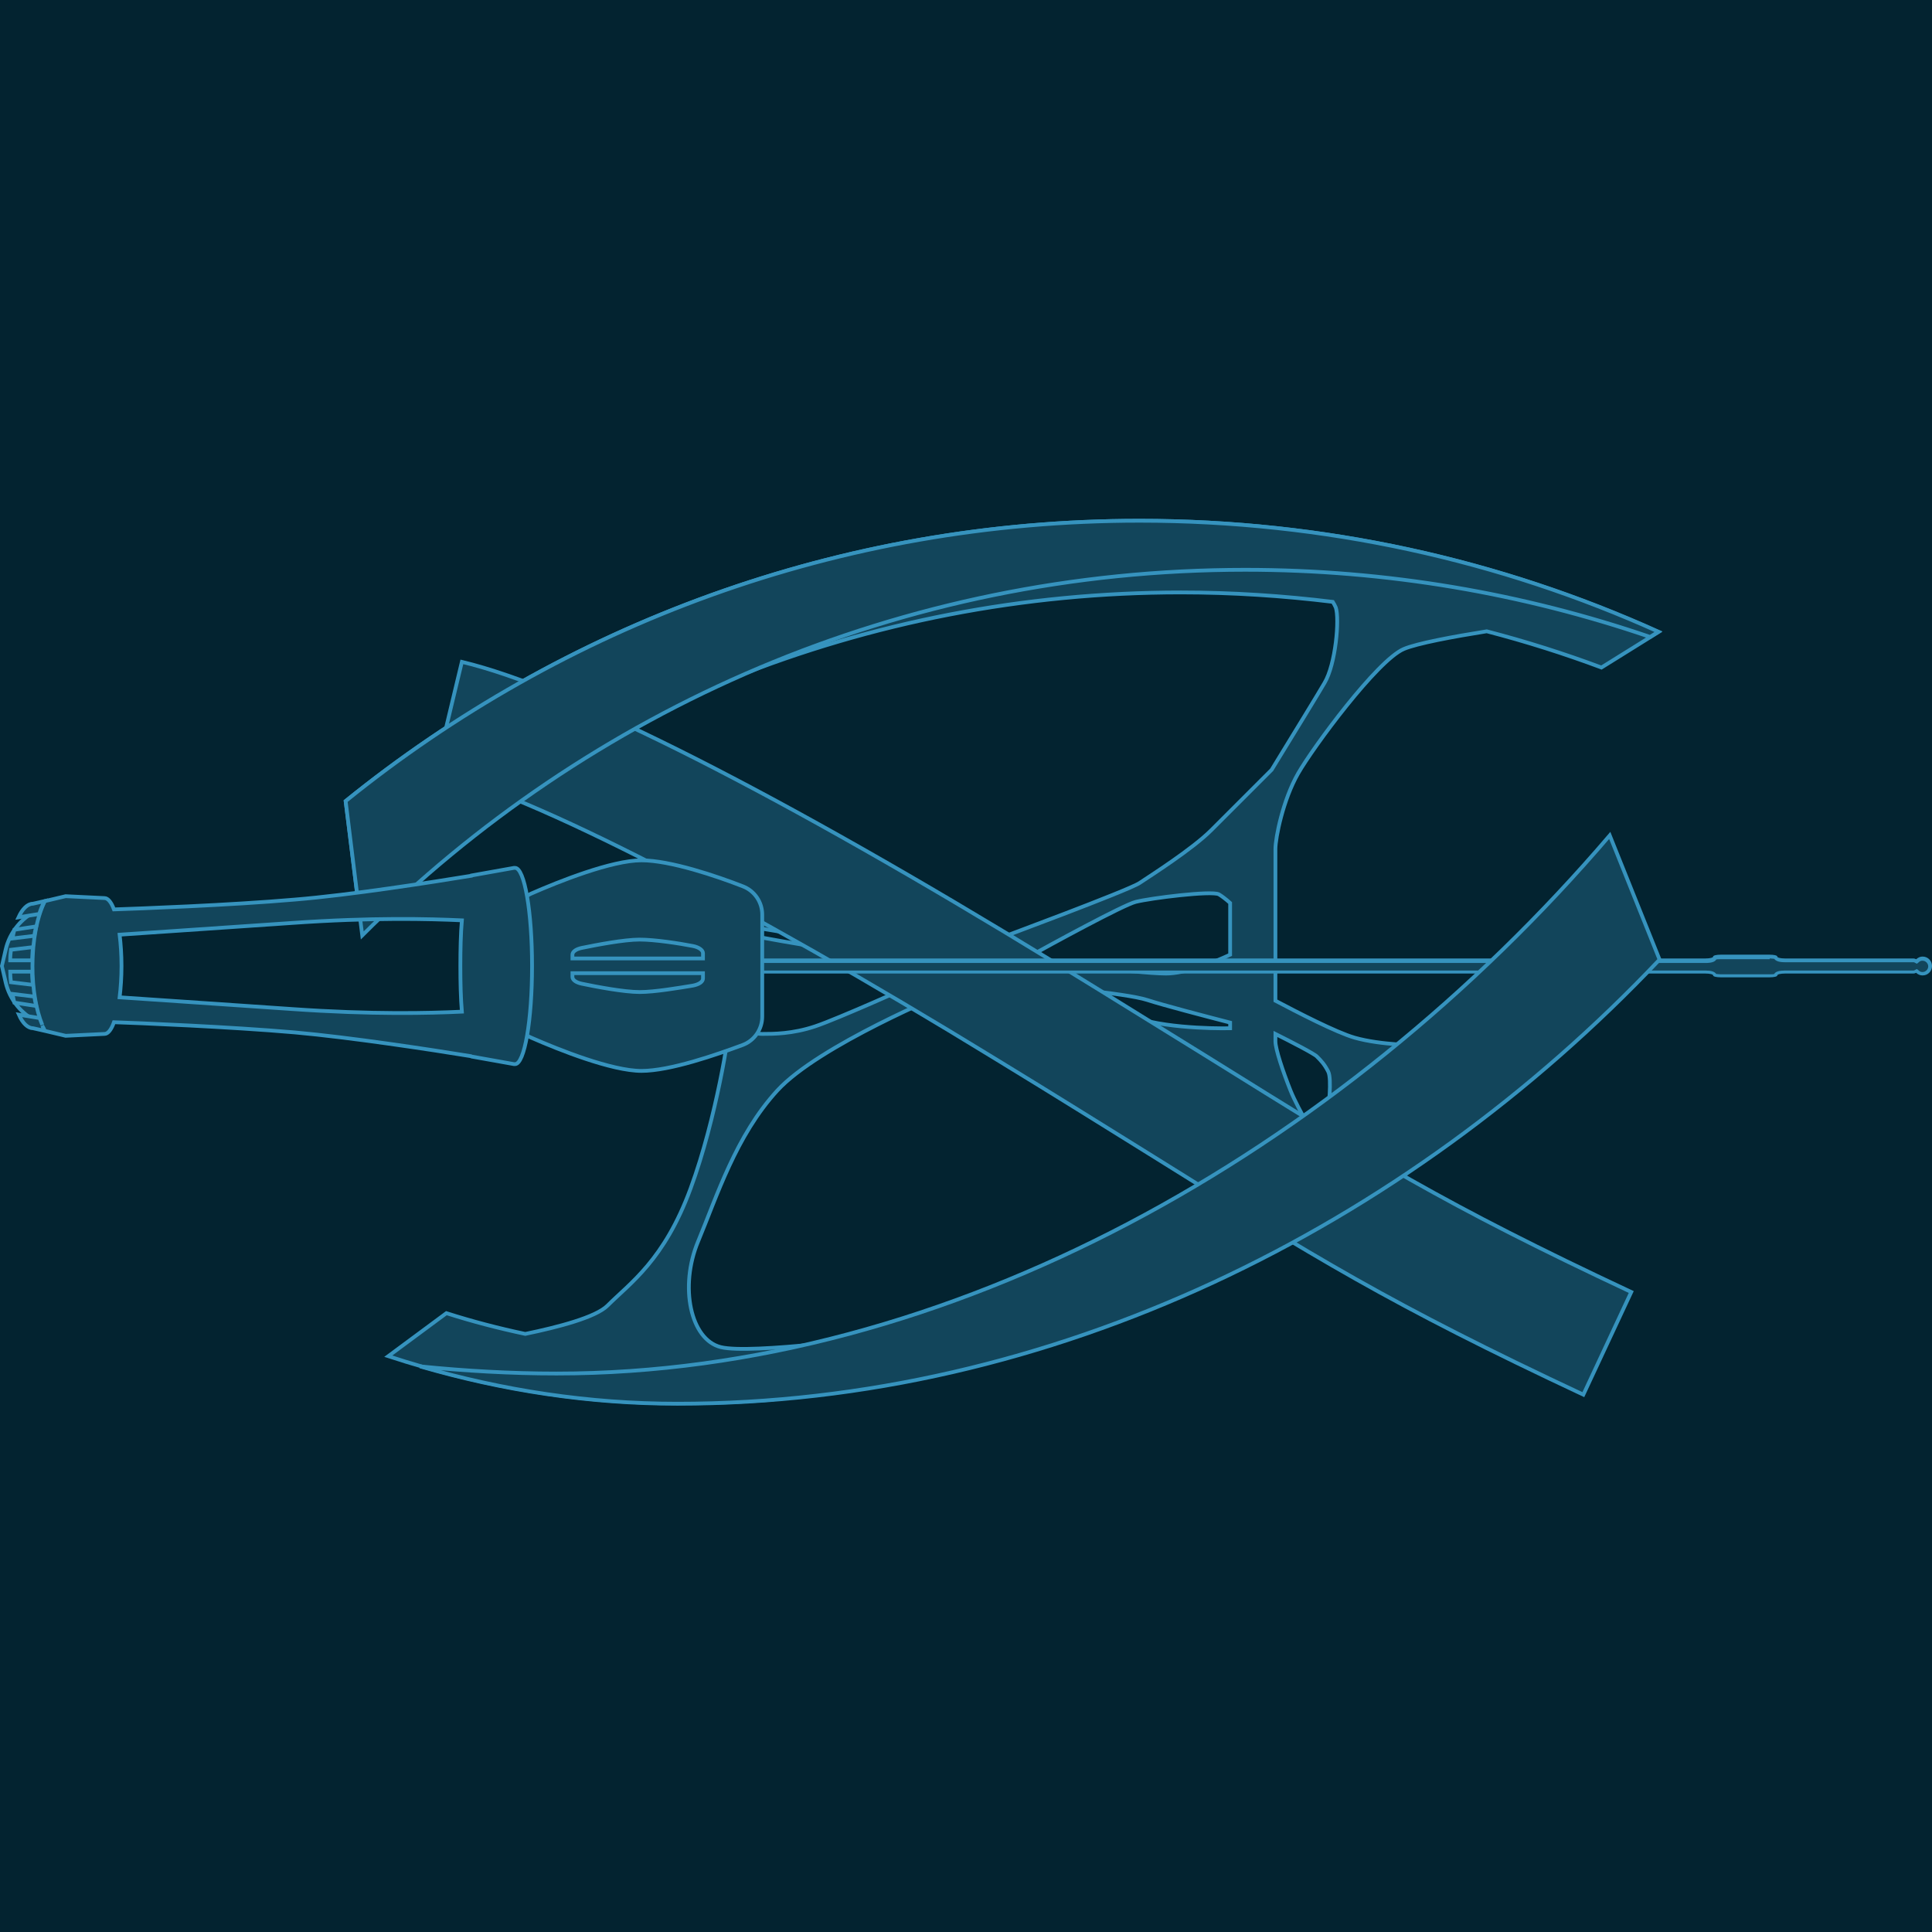
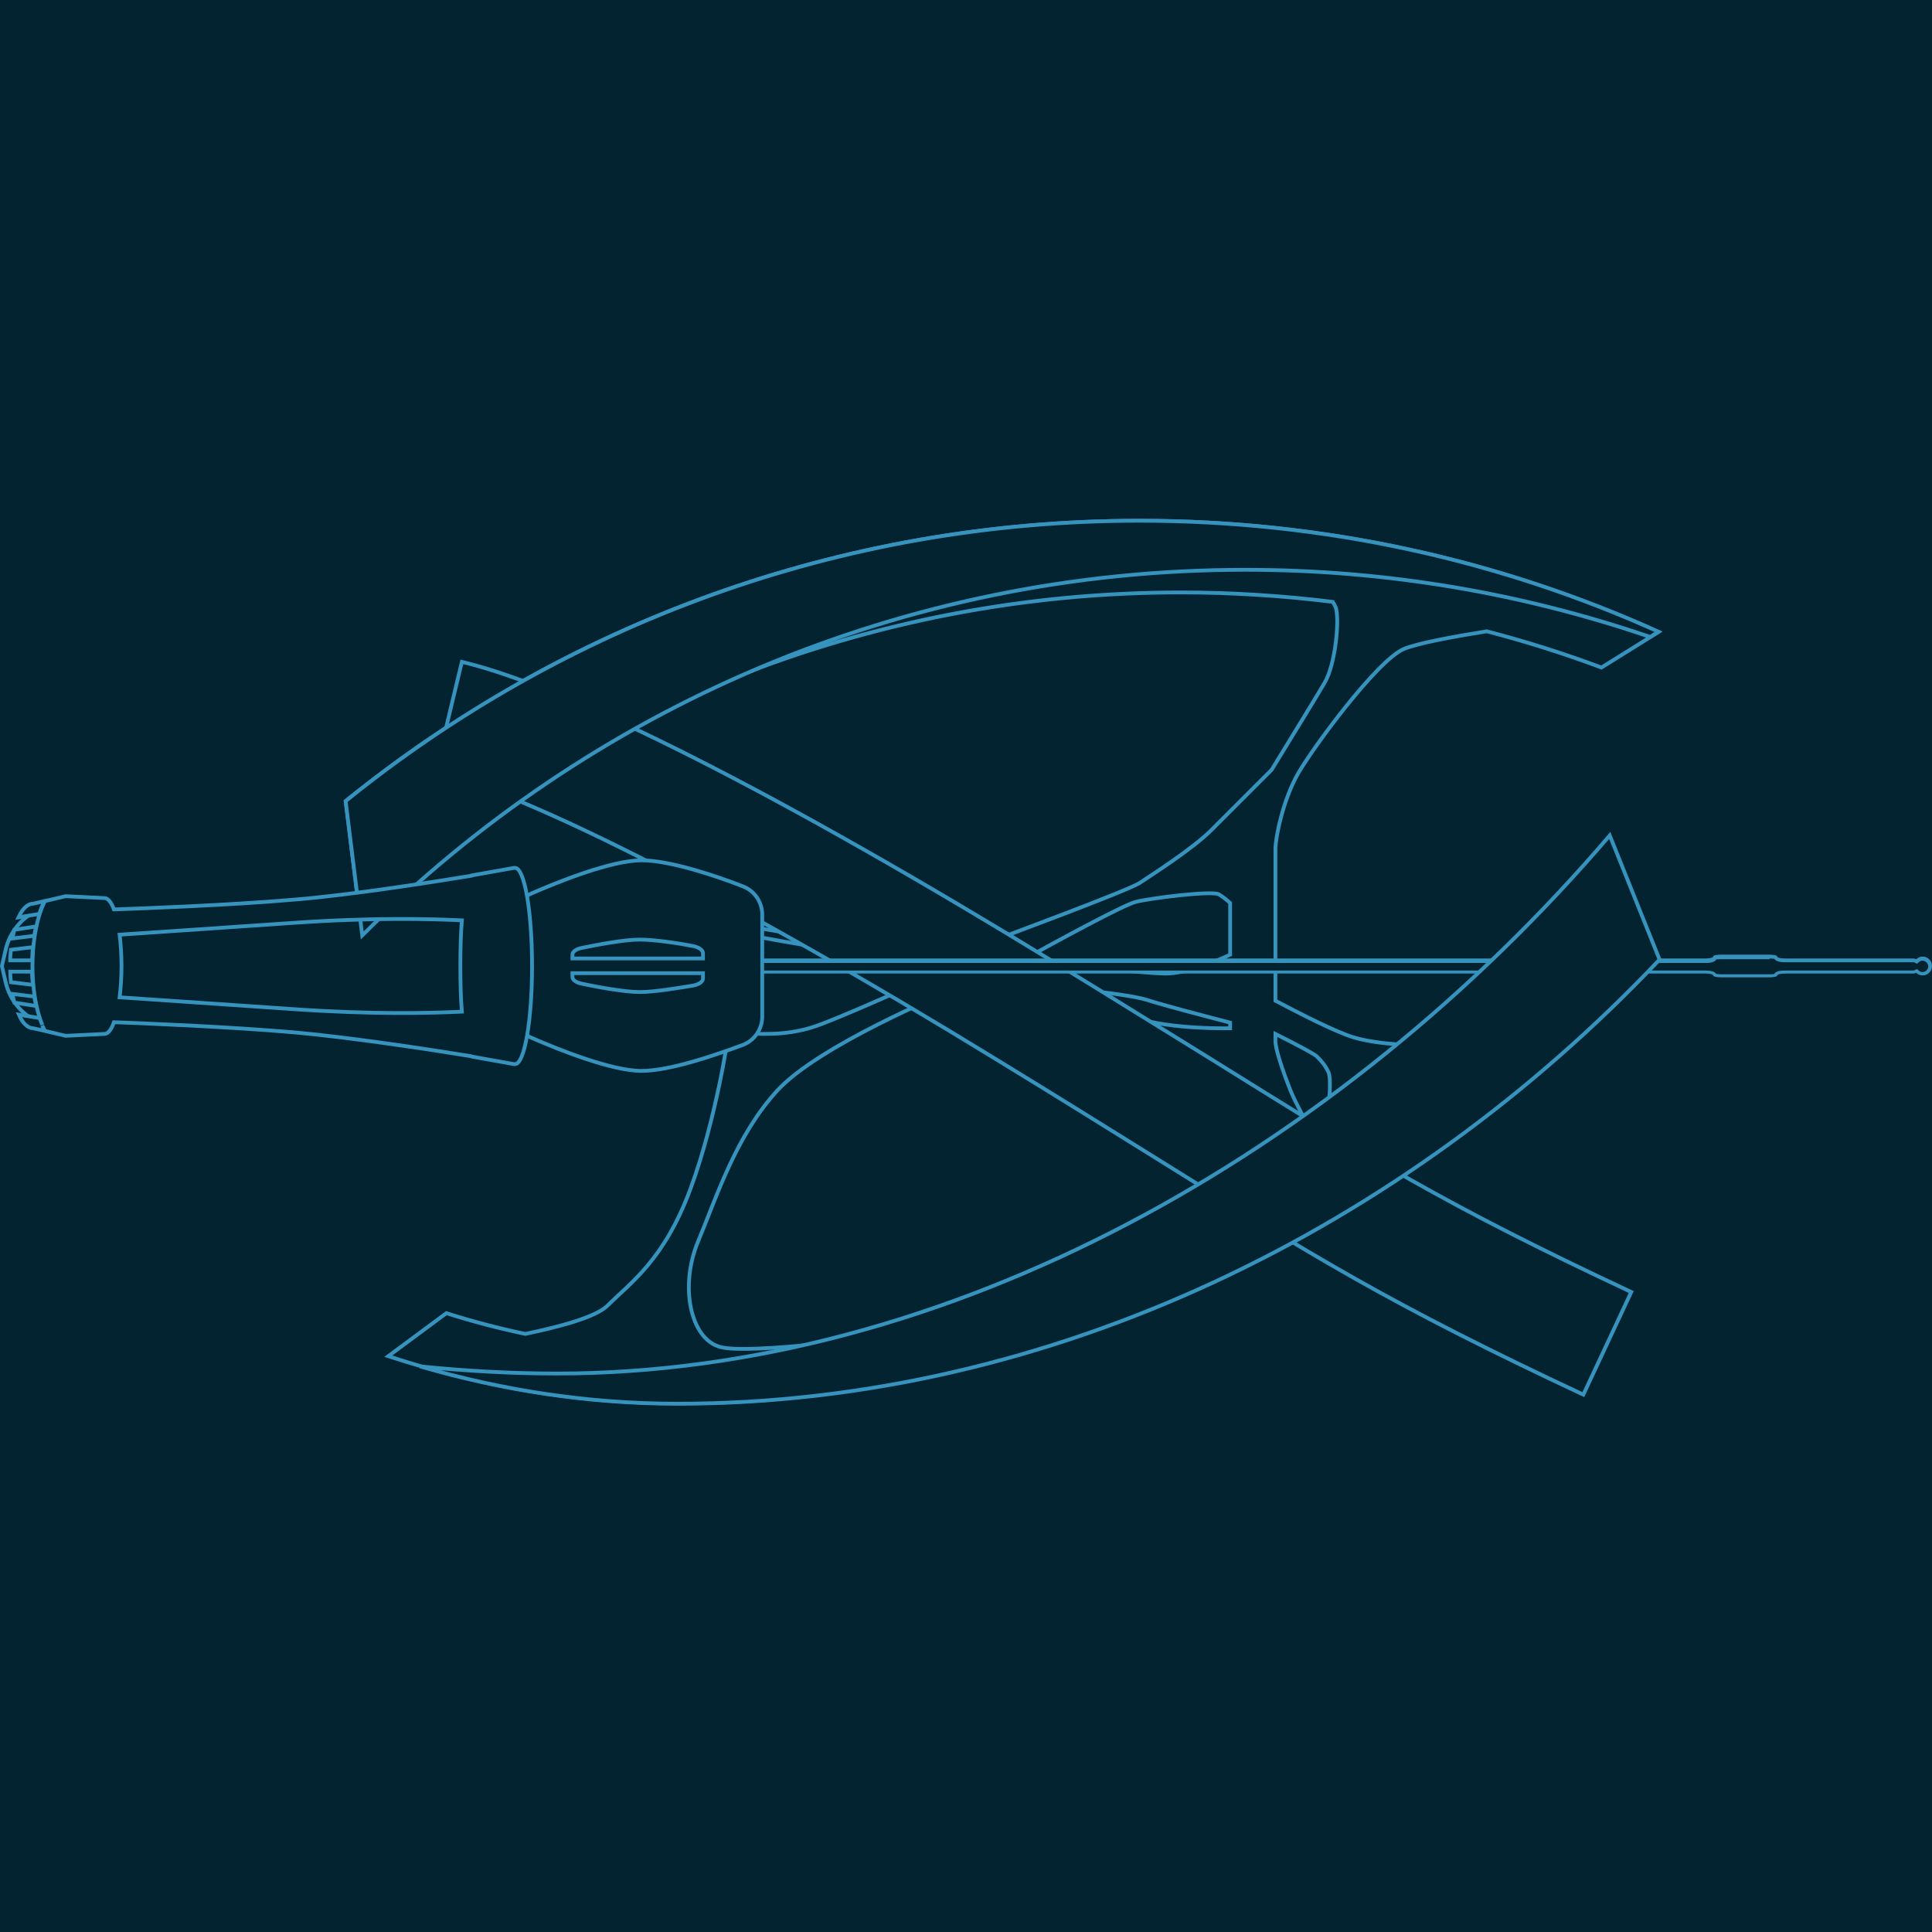
<svg xmlns="http://www.w3.org/2000/svg" version="1.1" x="0" y="0" viewBox="0 0 512 512" xml:space="preserve">
-   <style type="text/css">.st1{stroke:#3693be;stroke-miterlimit:10}.st1,.st2{fill:#12455b}.st3{fill:#3693be}</style>
-   <path fill="#032330" d="M0 0h512v512H0z" />
+   <style type="text/css">.st0,.st1{fill:#032330}.st1{stroke:#3693be;stroke-miterlimit:10}.st2{fill:#3693be}</style>
+   <path class="st0" d="M0 0h512v512H0z" />
  <path class="st1" d="M344 205c4-7 21-30 28-33 3.5-1.5 13.2-3.3 22-4.7 10.4 2.7 20.5 5.9 30.4 9.6l15.1-9.4C397.6 148.5 351 138 302 138c-79.7 0-152.9 27.8-210.4 74.3l3.7 29.8C152.5 189.3 229 157 313 157c13.6 0 27.1.9 40.2 2.5.3.5.6 1 .8 1.5 1 3 0 15-3 20-1.5 2.6-8 13.2-14 23l-16 16c-5 5-16 12-19 14s-38.1 15-38.1 15H244s-16.7-4.2-28.5-8-28-9-28-9v11.7l31.7 5.3 22.8 4v.8c-4.7-.5-16.6-1.8-22.6-2.5-7.6-.8-27.3-4.7-27.3-4.7v9.4H242v5s-20 9-26 11-11 2-14 2-8.7-2-8.7-2c0 1-3.3 24-10.3 43s-16 25-22 31c-3.1 3.1-13.1 5.7-21.8 7.5-7.1-1.5-14-3.3-20.9-5.5l-15.4 11.4c24.7 8.1 50.3 12.5 76.6 12.5 8.5 0 16.9-.3 25.3-1l4.4-11.2L235 354s-36 5-44 3-11-16-6-28 10-28 21-40 45-26 45-26h21l54 27 24 14s-6-10-8-15-4-11-4-13v-2c4.2 2.1 10.4 5.3 11 6 1 1 2 2 3 4s0 10 0 10l26-16-2-1s-10 0-17-2c-4.9-1.4-15.3-6.8-21-9.8V225c0-3 2-13 6-20zm-21 32c.7.4 1.9 1.3 3 2.3V253c-4.5 2.1-11.8 5-17 5-8 0-37-4-37-4v-.1c6.3-3.5 25.7-14.1 29-14.9 4-1 20-3 22-2zm-24.8 31.5c-2.9-1.6-7-3.9-11.1-6.1 6.9.7 14.1 1.7 16.9 2.6 4.3 1.4 15.8 4.4 22 6v1.5c-4.5.1-20.7-.1-27.8-4z" />
  <path class="st1" d="M419.6 369.6c-51.2-24-71.2-36.4-114.9-63.7-11.6-7.2-24.7-15.4-40.6-25.1-68-41.7-123.5-70.2-148.7-76.2l7-29.2c28.9 6.9 84.7 35.3 157.3 79.8 16 9.8 29.1 18 40.8 25.2 42.7 26.6 62.1 38.7 111.8 62l-12.7 27.2z" />
-   <path class="st2" d="M456 258.5c-.8 0-1.3-.1-1.5-.2-.2-.7-1.4-.8-2.5-.8H188c-.8 0-1.5-.7-1.5-1.5s.7-1.5 1.5-1.5h264c1 0 2.3-.1 2.5-.8.2-.1.7-.2 1.5-.2h13c.8 0 1.3.1 1.5.2.2.7 1.4.8 2.5.8h34c.2 0 .4 0 .6.1l.3.1.2-.2c.4-.3.9-.5 1.4-.5 1.1 0 2 .9 2 2s-.9 2-2 2c-.5 0-1-.2-1.4-.5l-.2-.2-.3.1c-.2.1-.4.1-.6.1h-34c-1 0-2.3.1-2.5.8-.2.1-.7.2-1.5.2h-13z" />
-   <path class="st3" d="M469 254c.5 0 .9.1 1.2.1.4.6 1.3.9 2.8.9h34c.1 0 .3 0 .4.1l.6.3.5-.4c.3-.3.6-.4 1-.4.8 0 1.5.7 1.5 1.5s-.7 1.5-1.5 1.5c-.4 0-.7-.1-1-.4l-.5-.4-.6.3c-.1.1-.3.1-.4.1h-34c-1.5 0-2.5.3-2.8.9-.2.1-.6.1-1.2.1h-13c-.5 0-.9-.1-1.2-.1-.4-.6-1.3-.9-2.8-.9H188c-.6 0-1-.4-1-1s.4-1 1-1h264c1.5 0 2.5-.3 2.8-.9.2-.1.6-.1 1.2-.1h13m0-1.2h-13c-1.1 0-2 .2-2 .5s-.9.5-2 .5H188c-1.1 0-2 .9-2 2s.9 2 2 2h264c1.1 0 2 .2 2 .5s.9.5 2 .5h13c1.1 0 2-.2 2-.5s.9-.5 2-.5h34c.3 0 .6-.1.8-.2.4.4 1 .7 1.7.7 1.4 0 2.5-1.1 2.5-2.5s-1.1-2.5-2.5-2.5c-.7 0-1.2.3-1.7.7-.2-.1-.5-.2-.8-.2h-34c-1.1 0-2-.2-2-.5s-.9-.5-2-.5z" />
+   <path class="st0" d="M456 258.5c-.8 0-1.3-.1-1.5-.2-.2-.7-1.4-.8-2.5-.8H188c-.8 0-1.5-.7-1.5-1.5s.7-1.5 1.5-1.5h264c1 0 2.3-.1 2.5-.8.2-.1.7-.2 1.5-.2h13c.8 0 1.3.1 1.5.2.2.7 1.4.8 2.5.8h34c.2 0 .4 0 .6.1l.3.1.2-.2c.4-.3.9-.5 1.4-.5 1.1 0 2 .9 2 2s-.9 2-2 2c-.5 0-1-.2-1.4-.5l-.2-.2-.3.1c-.2.1-.4.1-.6.1h-34c-1 0-2.3.1-2.5.8-.2.1-.7.2-1.5.2h-13z" />
+   <path class="st2" d="M469 254c.5 0 .9.1 1.2.1.4.6 1.3.9 2.8.9h34c.1 0 .3 0 .4.1l.6.3.5-.4c.3-.3.6-.4 1-.4.8 0 1.5.7 1.5 1.5s-.7 1.5-1.5 1.5c-.4 0-.7-.1-1-.4l-.5-.4-.6.3c-.1.1-.3.1-.4.1h-34c-1.5 0-2.5.3-2.8.9-.2.1-.6.1-1.2.1h-13c-.5 0-.9-.1-1.2-.1-.4-.6-1.3-.9-2.8-.9H188c-.6 0-1-.4-1-1s.4-1 1-1h264c1.5 0 2.5-.3 2.8-.9.2-.1.6-.1 1.2-.1h13m0-1.2h-13c-1.1 0-2 .2-2 .5s-.9.5-2 .5H188c-1.1 0-2 .9-2 2s.9 2 2 2h264c1.1 0 2 .2 2 .5s.9.5 2 .5h13c1.1 0 2-.2 2-.5s.9-.5 2-.5h34c.3 0 .6-.1.8-.2.4.4 1 .7 1.7.7 1.4 0 2.5-1.1 2.5-2.5s-1.1-2.5-2.5-2.5c-.7 0-1.2.3-1.7.7-.2-.1-.5-.2-.8-.2h-34c-1.1 0-2-.2-2-.5s-.9-.5-2-.5z" />
  <path class="st1" d="M426.6 221.4C354.7 305.5 251.4 364 147.5 364c-12.2 0-24.3-.7-36.2-1.9 22 6.4 44.8 9.9 68.2 9.9 99.1 0 192.8-46.4 260.3-117.7l-13.2-32.9zm-229.7 13.5c-6.9-2.7-19.3-6.9-26.9-6.9-7.9 0-21.9 5.6-29.2 8.8-2.9 1.3-4.8 4.1-4.8 7.3v23.6c0 3.2 1.9 6.1 4.8 7.3 7.3 3.2 21.3 8.8 29.2 8.8 7.6 0 19.9-4.3 26.9-6.9 3.1-1.2 5.1-4.2 5.1-7.5v-27c0-3.3-2-6.3-5.1-7.5z" />
  <path class="st1" d="M330 151c37.6 0 73.7 6.3 107.3 17.8l2.2-1.4C397.6 148.5 351 138 302 138c-79.7 0-152.9 27.8-210.4 74.3l4.4 35.6C155.9 188 238.6 151 330 151zM186.3 254v-1.4c0-.8-1.1-1.6-2.7-1.9-3.6-.7-10.1-1.7-14.1-1.7-4.1 0-11.4 1.4-15.3 2.2-1.5.3-2.5 1-2.5 1.8v1h34.6zm-34.6 3.9v1c0 .8 1 1.5 2.5 1.8 3.8.8 11.2 2.2 15.3 2.2 4 0 10.4-1.1 14.1-1.7 1.6-.3 2.7-1 2.7-1.9v-1.4h-34.6z" />
-   <path class="st2" d="M10.5 271.1c-.1 0-.2-.1-.3-.1-4.5-2.1-7.6-6-8.7-10.6l-1-4.3 1-4.3c1-4.7 4.2-8.6 8.7-10.7.1 0 .2-.1.3-.1v30.1z" />
-   <path class="st3" d="M10 241.7v28.6c-4.1-2.1-7-5.7-8-10.1L1 256l1-4.2c1-4.4 3.9-8 8-10.1m1-1.7c-.2.2-.5.4-1 .6-4.5 2.1-7.9 6.1-9 11L0 256l1 4.4c1.1 4.9 4.5 8.9 9 11 .5.2.8.4 1 .6v-32z" />
+   <path class="st0" d="M10.5 271.1c-.1 0-.2-.1-.3-.1-4.5-2.1-7.6-6-8.7-10.6l-1-4.3 1-4.3c1-4.7 4.2-8.6 8.7-10.7.1 0 .2-.1.3-.1v30.1z" />
+   <path class="st2" d="M10 241.7v28.6c-4.1-2.1-7-5.7-8-10.1L1 256l1-4.2c1-4.4 3.9-8 8-10.1m1-1.7c-.2.2-.5.4-1 .6-4.5 2.1-7.9 6.1-9 11L0 256l1 4.4c1.1 4.9 4.5 8.9 9 11 .5.2.8.4 1 .6v-32z" />
  <path class="st1" d="M136.5 230h-.3l-11.2 2c-.1 0-.2 0-.2.1-10.4 1.7-32 5.1-46.7 6.3-17.2 1.5-41.8 2.4-47.9 2.6-.7-1.9-1.6-3-2.5-3l-10.3-.5-5.5 1.3c-2 3.9-3.3 10.2-3.3 17.2 0 6.2 1 11.7 2.6 15.6-.2-.6-.5-1.2-.7-1.8l-5.5-.9c1 2.3 2.4 3.6 3.8 3.6l3.1.7c-.2-.4-.4-.9-.7-1.4.2.5.4 1 .7 1.4l5.5 1.3 10.3-.5c.9 0 1.8-1.1 2.5-3.1 6.1.2 30.7 1.2 47.9 2.7 14.6 1.3 36.3 4.6 46.7 6.3.1.1.2.1.2.1l11.2 2h.3c2.5 0 4.5-11.6 4.5-26s-2-26-4.5-26zm-59.2 37.4c-25.1-1.7-39.4-2.7-45.6-3.1.3-2.5.5-5.3.5-8.3s-.2-5.8-.5-8.3c6.2-.4 20.6-1.4 45.6-3.1 21.4-1.5 36.5-1.1 45.1-.7-.3 3.5-.4 7.7-.4 12.1s.1 8.5.4 12.1c-8.6.4-23.7.8-45.1-.7z" />
  <path class="st1" d="M9.1 264.1l-5.8-.7c.2.8.3 1.6.5 2.3l5.8.9c-.2-.8-.4-1.7-.5-2.5zm-.6-6.6H2.7c0 .9.1 1.9.2 2.8l5.8.7c-.1-1.1-.2-2.3-.2-3.5zm.2-6.5l-5.8.7c-.1.9-.2 1.8-.2 2.8h5.8c.1-1.2.1-2.4.2-3.5zm3.1-12.2l-3.1.7c-1.4 0-2.8 1.4-3.8 3.6l5.5-.9c.4-1.3.9-2.4 1.4-3.4zm-2.2 6.7l-5.8.9c-.2.7-.3 1.4-.5 2.3l5.8-.7c.1-.9.3-1.7.5-2.5z" />
</svg>
